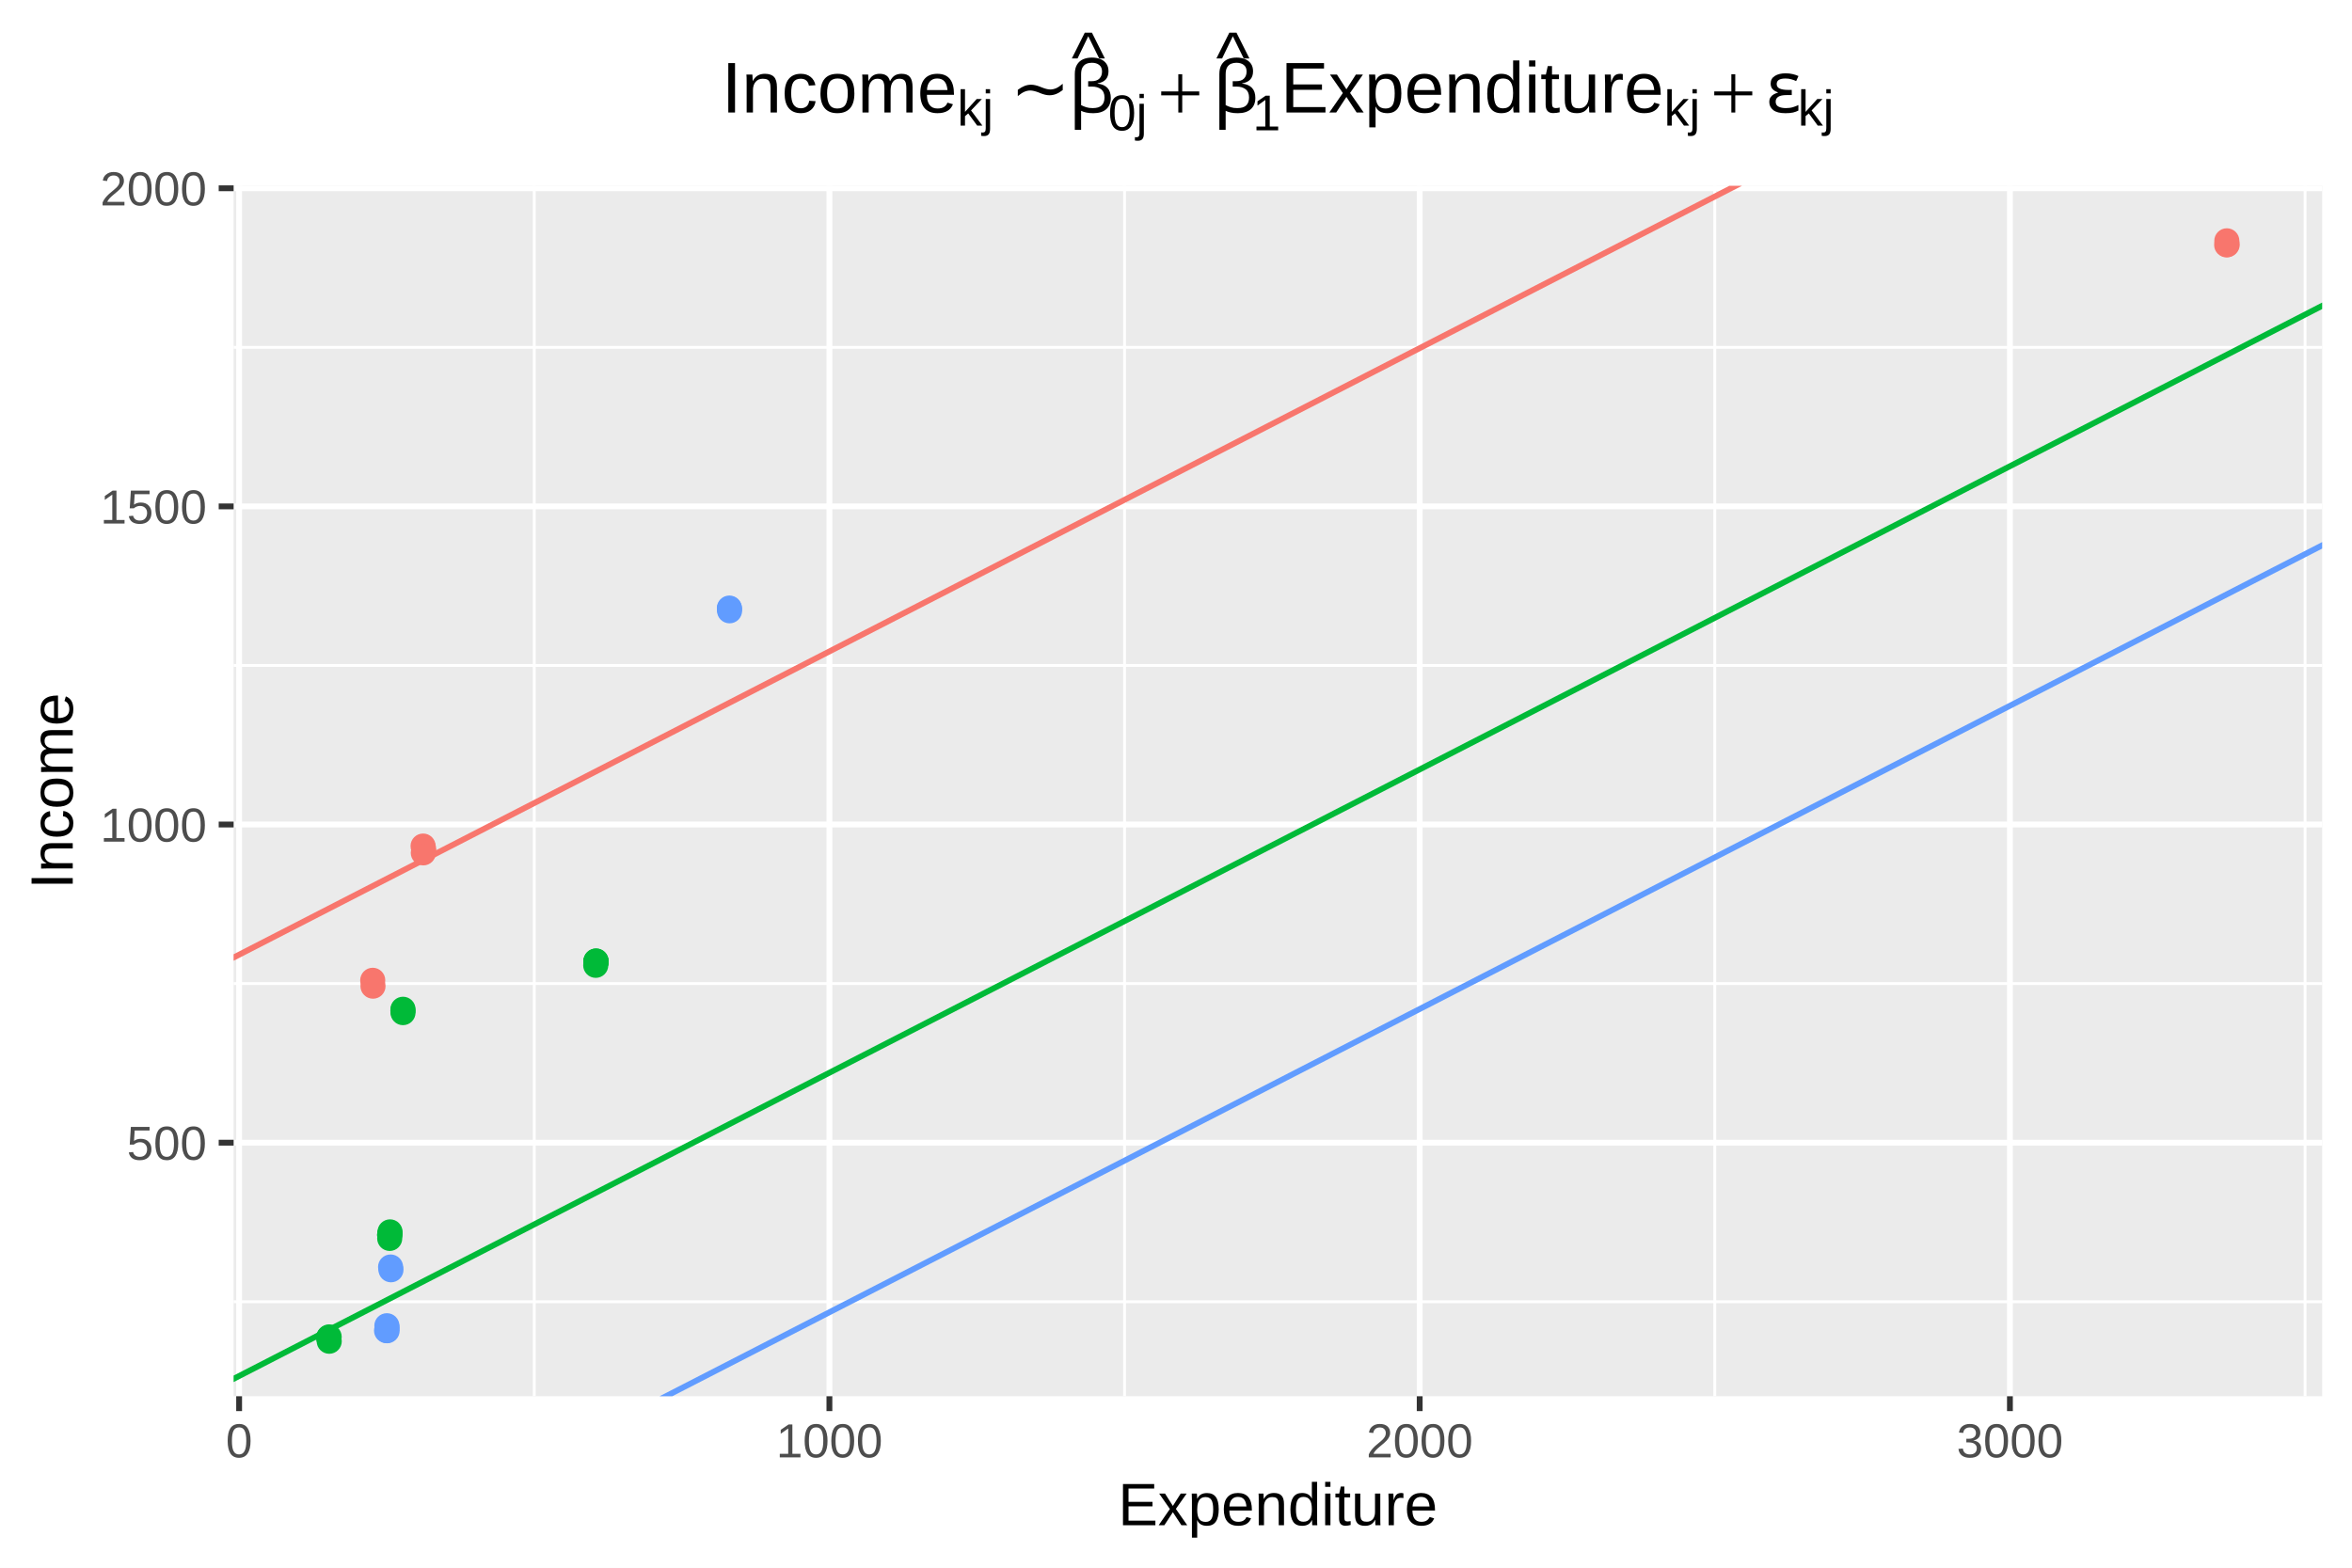
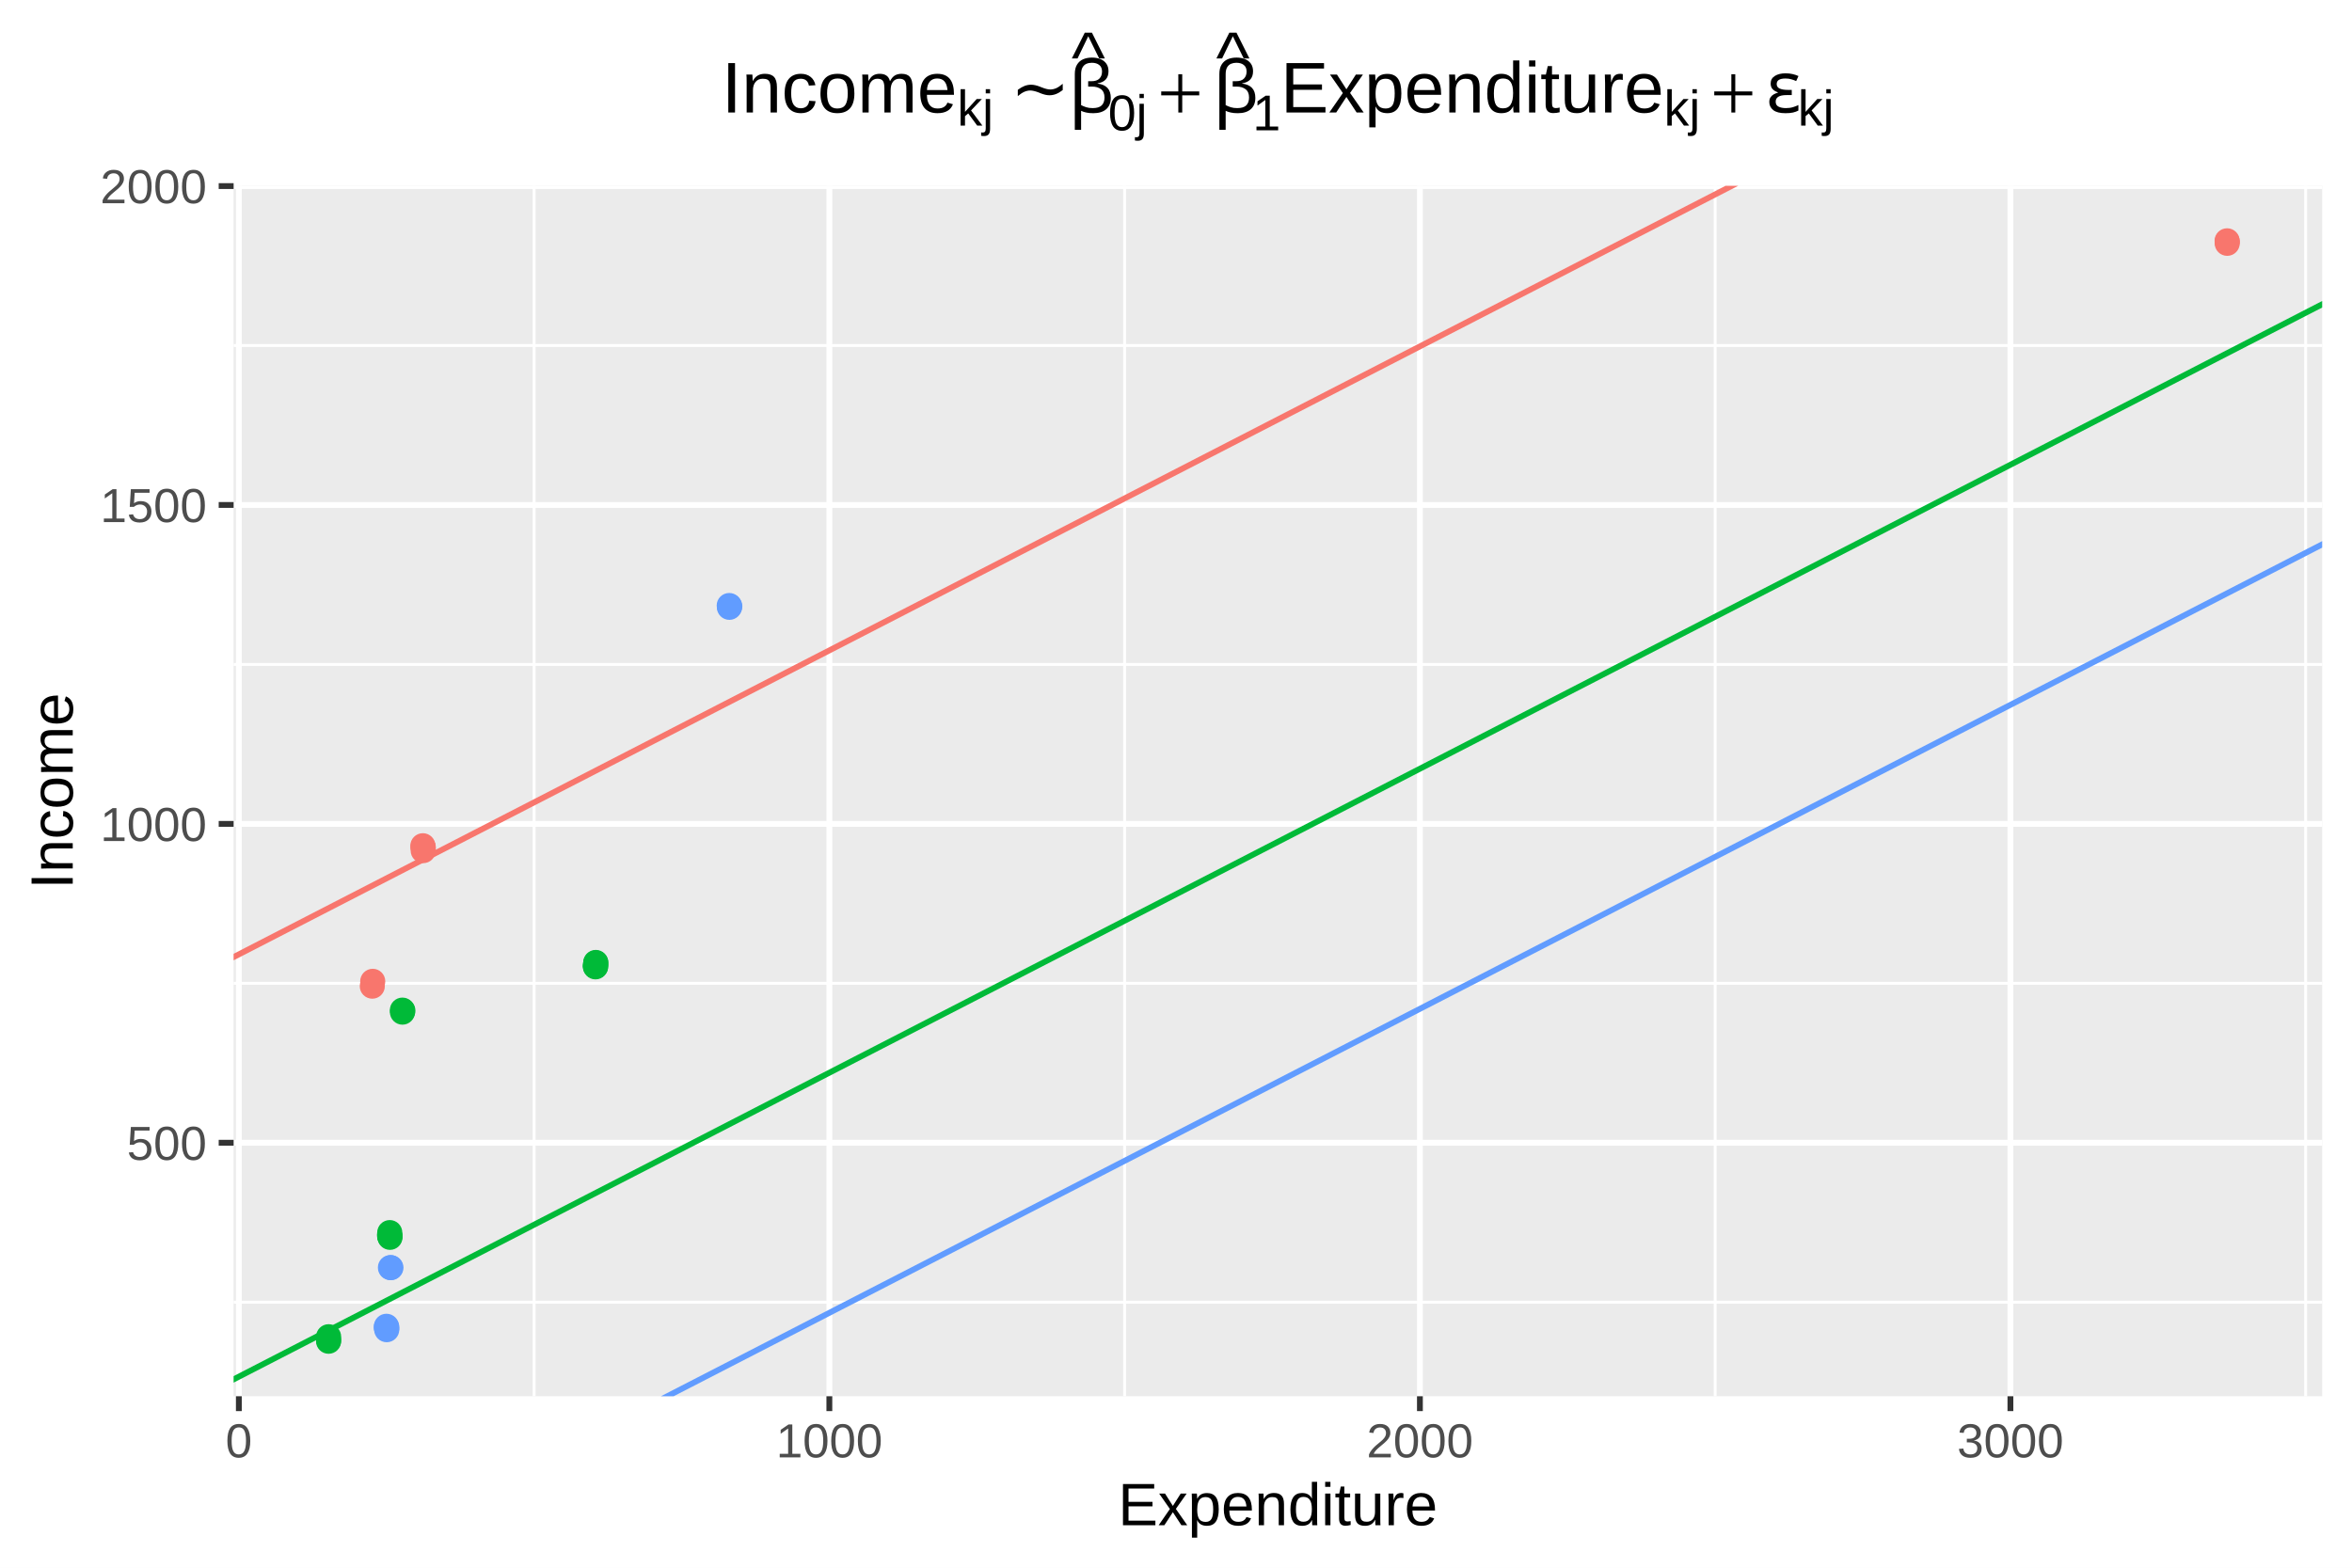
<svg xmlns="http://www.w3.org/2000/svg" width="432.00pt" height="288.00pt" viewBox="0 0 432.00 288.00">
  <g class="svglite">
    <defs>
      <style type="text/css">
    .svglite line, .svglite polyline, .svglite polygon, .svglite path, .svglite rect, .svglite circle {
      fill: none;
      stroke: #000000;
      stroke-linecap: round;
      stroke-linejoin: round;
      stroke-miterlimit: 10.00;
    }
    .svglite text {
      white-space: pre;
    }
    .svglite g.glyphgroup path {
      fill: inherit;
      stroke: none;
    }
  </style>
    </defs>
    <rect width="100%" height="100%" style="stroke: none; fill: #FFFFFF;" />
    <defs>
      <clipPath id="cpMC4wMHw0MzIuMDB8MC4wMHwyODguMDA=">
        <rect x="0.00" y="0.00" width="432.00" height="288.00" />
      </clipPath>
    </defs>
    <g clip-path="url(#cpMC4wMHw0MzIuMDB8MC4wMHwyODguMDA=)">
      <rect x="0" y="0.00" width="432.00" height="288.00" style="stroke-width: 1.07; stroke: #FFFFFF; fill: #FFFFFF;" />
    </g>
    <defs>
      <clipPath id="cpNDIuOTF8NDI2LjUyfDM0LjEzfDI1Ni41MA==">
        <rect x="42.91" y="34.13" width="383.61" height="222.37" />
      </clipPath>
    </defs>
    <g clip-path="url(#cpNDIuOTF8NDI2LjUyfDM0LjEzfDI1Ni41MA==)">
      <rect x="42.91" y="34.13" width="383.61" height="222.37" style="stroke-width: 1.07; stroke: none; fill: #EBEBEB;" />
-       <polyline points="42.91,239.14 426.52,239.14 " style="stroke-width: 0.53; stroke: #FFFFFF; stroke-linecap: butt;" />
-       <polyline points="42.91,180.69 426.52,180.69 " style="stroke-width: 0.53; stroke: #FFFFFF; stroke-linecap: butt;" />
-       <polyline points="42.91,122.25 426.52,122.25 " style="stroke-width: 0.53; stroke: #FFFFFF; stroke-linecap: butt;" />
-       <polyline points="42.91,63.81 426.52,63.81 " style="stroke-width: 0.53; stroke: #FFFFFF; stroke-linecap: butt;" />
-       <polyline points="98.13,256.50 98.13,34.13 " style="stroke-width: 0.53; stroke: #FFFFFF; stroke-linecap: butt;" />
-       <polyline points="206.55,256.50 206.55,34.13 " style="stroke-width: 0.53; stroke: #FFFFFF; stroke-linecap: butt;" />
-       <polyline points="314.96,256.50 314.96,34.13 " style="stroke-width: 0.53; stroke: #FFFFFF; stroke-linecap: butt;" />
-       <polyline points="423.38,256.50 423.38,34.13 " style="stroke-width: 0.53; stroke: #FFFFFF; stroke-linecap: butt;" />
-       <polyline points="42.91,209.92 426.52,209.92 " style="stroke-width: 1.07; stroke: #FFFFFF; stroke-linecap: butt;" />
-       <polyline points="42.91,151.47 426.52,151.47 " style="stroke-width: 1.07; stroke: #FFFFFF; stroke-linecap: butt;" />
-       <polyline points="42.91,93.03 426.52,93.03 " style="stroke-width: 1.07; stroke: #FFFFFF; stroke-linecap: butt;" />
-       <polyline points="42.91,34.59 426.52,34.59 " style="stroke-width: 1.07; stroke: #FFFFFF; stroke-linecap: butt;" />
-       <polyline points="43.92,256.50 43.92,34.13 " style="stroke-width: 1.07; stroke: #FFFFFF; stroke-linecap: butt;" />
-       <polyline points="152.34,256.50 152.34,34.13 " style="stroke-width: 1.07; stroke: #FFFFFF; stroke-linecap: butt;" />
-       <polyline points="260.76,256.50 260.76,34.13 " style="stroke-width: 1.07; stroke: #FFFFFF; stroke-linecap: butt;" />
-       <polyline points="369.17,256.50 369.17,34.13 " style="stroke-width: 1.07; stroke: #FFFFFF; stroke-linecap: butt;" />
-       <circle cx="409.01" cy="44.24" r="1.95" style="stroke-width: 0.71; stroke: #F8766D; fill: #F8766D;" />
-       <circle cx="408.98" cy="44.99" r="1.95" style="stroke-width: 0.71; stroke: #F8766D; fill: #F8766D;" />
-       <circle cx="409.08" cy="44.93" r="1.95" style="stroke-width: 0.71; stroke: #F8766D; fill: #F8766D;" />
-       <circle cx="77.71" cy="155.43" r="1.95" style="stroke-width: 0.71; stroke: #F8766D; fill: #F8766D;" />
-       <circle cx="77.80" cy="155.90" r="1.95" style="stroke-width: 0.71; stroke: #F8766D; fill: #F8766D;" />
-       <circle cx="77.82" cy="156.42" r="1.95" style="stroke-width: 0.71; stroke: #F8766D; fill: #F8766D;" />
-       <circle cx="77.75" cy="156.68" r="1.95" style="stroke-width: 0.71; stroke: #F8766D; fill: #F8766D;" />
-       <circle cx="68.51" cy="181.17" r="1.95" style="stroke-width: 0.71; stroke: #F8766D; fill: #F8766D;" />
-       <circle cx="68.46" cy="180.09" r="1.95" style="stroke-width: 0.71; stroke: #F8766D; fill: #F8766D;" />
-       <circle cx="133.98" cy="111.82" r="1.95" style="stroke-width: 0.71; stroke: #619CFF; fill: #619CFF;" />
-       <circle cx="134.00" cy="112.21" r="1.95" style="stroke-width: 0.71; stroke: #619CFF; fill: #619CFF;" />
-       <circle cx="133.97" cy="111.71" r="1.95" style="stroke-width: 0.71; stroke: #619CFF; fill: #619CFF;" />
-       <circle cx="71.74" cy="232.76" r="1.95" style="stroke-width: 0.71; stroke: #619CFF; fill: #619CFF;" />
-       <circle cx="71.81" cy="233.27" r="1.95" style="stroke-width: 0.71; stroke: #619CFF; fill: #619CFF;" />
-       <circle cx="71.09" cy="243.88" r="1.95" style="stroke-width: 0.71; stroke: #619CFF; fill: #619CFF;" />
-       <circle cx="71.10" cy="244.47" r="1.95" style="stroke-width: 0.71; stroke: #619CFF; fill: #619CFF;" />
-       <circle cx="71.00" cy="244.45" r="1.95" style="stroke-width: 0.71; stroke: #619CFF; fill: #619CFF;" />
-       <circle cx="71.06" cy="243.55" r="1.95" style="stroke-width: 0.71; stroke: #619CFF; fill: #619CFF;" />
-       <circle cx="60.47" cy="246.40" r="1.95" style="stroke-width: 0.71; stroke: #00BA38; fill: #00BA38;" />
-       <circle cx="60.46" cy="245.60" r="1.95" style="stroke-width: 0.71; stroke: #00BA38; fill: #00BA38;" />
-       <circle cx="60.35" cy="245.74" r="1.95" style="stroke-width: 0.71; stroke: #00BA38; fill: #00BA38;" />
-       <circle cx="71.64" cy="226.31" r="1.95" style="stroke-width: 0.71; stroke: #00BA38; fill: #00BA38;" />
-       <circle cx="71.57" cy="226.87" r="1.95" style="stroke-width: 0.71; stroke: #00BA38; fill: #00BA38;" />
-       <circle cx="71.63" cy="226.63" r="1.95" style="stroke-width: 0.71; stroke: #00BA38; fill: #00BA38;" />
-       <circle cx="71.58" cy="227.51" r="1.95" style="stroke-width: 0.71; stroke: #00BA38; fill: #00BA38;" />
-       <circle cx="71.56" cy="226.87" r="1.95" style="stroke-width: 0.71; stroke: #00BA38; fill: #00BA38;" />
-       <circle cx="109.49" cy="176.69" r="1.95" style="stroke-width: 0.71; stroke: #00BA38; fill: #00BA38;" />
-       <circle cx="109.42" cy="177.34" r="1.95" style="stroke-width: 0.71; stroke: #00BA38; fill: #00BA38;" />
-       <circle cx="109.45" cy="176.70" r="1.95" style="stroke-width: 0.71; stroke: #00BA38; fill: #00BA38;" />
-       <circle cx="109.44" cy="176.83" r="1.95" style="stroke-width: 0.71; stroke: #00BA38; fill: #00BA38;" />
-       <circle cx="109.49" cy="176.54" r="1.95" style="stroke-width: 0.71; stroke: #00BA38; fill: #00BA38;" />
-       <circle cx="109.45" cy="176.56" r="1.95" style="stroke-width: 0.71; stroke: #00BA38; fill: #00BA38;" />
-       <circle cx="74.00" cy="185.64" r="1.95" style="stroke-width: 0.71; stroke: #00BA38; fill: #00BA38;" />
-       <circle cx="74.02" cy="186.03" r="1.95" style="stroke-width: 0.71; stroke: #00BA38; fill: #00BA38;" />
-       <circle cx="74.02" cy="185.41" r="1.95" style="stroke-width: 0.71; stroke: #00BA38; fill: #00BA38;" />
-       <line x1="-340.70" y1="373.03" x2="751.54" y2="-188.24" style="stroke-width: 1.07; stroke: #F8766D; stroke-linecap: butt;" />
-       <line x1="-340.70" y1="450.43" x2="810.13" y2="-140.95" style="stroke-width: 1.07; stroke: #00BA38; stroke-linecap: butt;" />
-       <line x1="-310.42" y1="478.87" x2="810.13" y2="-96.94" style="stroke-width: 1.07; stroke: #619CFF; stroke-linecap: butt;" />
+       <polyline points="42.91,239.23 426.52,239.23 " style="stroke-width: 0.53; stroke: #FFFFFF; stroke-linecap: butt;" />
+       <polyline points="42.91,180.65 426.52,180.65 " style="stroke-width: 0.53; stroke: #FFFFFF; stroke-linecap: butt;" />
+       <polyline points="42.91,122.07 426.52,122.07 " style="stroke-width: 0.53; stroke: #FFFFFF; stroke-linecap: butt;" />
+       <polyline points="42.91,63.48 426.52,63.48 " style="stroke-width: 0.53; stroke: #FFFFFF; stroke-linecap: butt;" />
+       <polyline points="98.10,256.50 98.10,34.13 " style="stroke-width: 0.53; stroke: #FFFFFF; stroke-linecap: butt;" />
+       <polyline points="206.56,256.50 206.56,34.13 " style="stroke-width: 0.53; stroke: #FFFFFF; stroke-linecap: butt;" />
+       <polyline points="315.03,256.50 315.03,34.13 " style="stroke-width: 0.53; stroke: #FFFFFF; stroke-linecap: butt;" />
+       <polyline points="423.49,256.50 423.49,34.13 " style="stroke-width: 0.53; stroke: #FFFFFF; stroke-linecap: butt;" />
+       <polyline points="42.91,209.94 426.52,209.94 " style="stroke-width: 1.07; stroke: #FFFFFF; stroke-linecap: butt;" />
+       <polyline points="42.91,151.36 426.52,151.36 " style="stroke-width: 1.07; stroke: #FFFFFF; stroke-linecap: butt;" />
+       <polyline points="42.91,92.77 426.52,92.77 " style="stroke-width: 1.07; stroke: #FFFFFF; stroke-linecap: butt;" />
+       <polyline points="42.91,34.19 426.52,34.19 " style="stroke-width: 1.07; stroke: #FFFFFF; stroke-linecap: butt;" />
+       <polyline points="43.87,256.50 43.87,34.13 " style="stroke-width: 1.07; stroke: #FFFFFF; stroke-linecap: butt;" />
+       <polyline points="152.33,256.50 152.33,34.13 " style="stroke-width: 1.07; stroke: #FFFFFF; stroke-linecap: butt;" />
+       <polyline points="260.80,256.50 260.80,34.13 " style="stroke-width: 1.07; stroke: #FFFFFF; stroke-linecap: butt;" />
+       <polyline points="369.26,256.50 369.26,34.13 " style="stroke-width: 1.07; stroke: #FFFFFF; stroke-linecap: butt;" />
+       <circle cx="409.08" cy="44.38" r="1.95" style="stroke-width: 0.71; stroke: #F8766D; fill: #F8766D;" />
+       <circle cx="409.06" cy="44.24" r="1.95" style="stroke-width: 0.71; stroke: #F8766D; fill: #F8766D;" />
+       <circle cx="409.08" cy="44.70" r="1.95" style="stroke-width: 0.71; stroke: #F8766D; fill: #F8766D;" />
+       <circle cx="77.67" cy="155.37" r="1.95" style="stroke-width: 0.71; stroke: #F8766D; fill: #F8766D;" />
+       <circle cx="77.76" cy="155.76" r="1.95" style="stroke-width: 0.71; stroke: #F8766D; fill: #F8766D;" />
+       <circle cx="77.71" cy="155.63" r="1.95" style="stroke-width: 0.71; stroke: #F8766D; fill: #F8766D;" />
+       <circle cx="77.73" cy="156.27" r="1.95" style="stroke-width: 0.71; stroke: #F8766D; fill: #F8766D;" />
+       <circle cx="68.38" cy="181.17" r="1.95" style="stroke-width: 0.71; stroke: #F8766D; fill: #F8766D;" />
+       <circle cx="68.46" cy="180.28" r="1.95" style="stroke-width: 0.71; stroke: #F8766D; fill: #F8766D;" />
+       <circle cx="133.94" cy="111.24" r="1.95" style="stroke-width: 0.71; stroke: #619CFF; fill: #619CFF;" />
+       <circle cx="134.05" cy="111.38" r="1.95" style="stroke-width: 0.71; stroke: #619CFF; fill: #619CFF;" />
+       <circle cx="133.97" cy="111.57" r="1.95" style="stroke-width: 0.71; stroke: #619CFF; fill: #619CFF;" />
+       <circle cx="71.80" cy="232.88" r="1.95" style="stroke-width: 0.71; stroke: #619CFF; fill: #619CFF;" />
+       <circle cx="71.71" cy="232.87" r="1.95" style="stroke-width: 0.71; stroke: #619CFF; fill: #619CFF;" />
+       <circle cx="71.06" cy="243.89" r="1.95" style="stroke-width: 0.71; stroke: #619CFF; fill: #619CFF;" />
+       <circle cx="70.98" cy="243.65" r="1.95" style="stroke-width: 0.71; stroke: #619CFF; fill: #619CFF;" />
+       <circle cx="71.03" cy="244.28" r="1.95" style="stroke-width: 0.71; stroke: #619CFF; fill: #619CFF;" />
+       <circle cx="70.94" cy="243.87" r="1.95" style="stroke-width: 0.71; stroke: #619CFF; fill: #619CFF;" />
+       <circle cx="60.36" cy="245.57" r="1.95" style="stroke-width: 0.71; stroke: #00BA38; fill: #00BA38;" />
+       <circle cx="60.35" cy="246.40" r="1.95" style="stroke-width: 0.71; stroke: #00BA38; fill: #00BA38;" />
+       <circle cx="60.37" cy="246.20" r="1.95" style="stroke-width: 0.71; stroke: #00BA38; fill: #00BA38;" />
+       <circle cx="71.59" cy="227.13" r="1.95" style="stroke-width: 0.71; stroke: #00BA38; fill: #00BA38;" />
+       <circle cx="71.54" cy="226.89" r="1.95" style="stroke-width: 0.71; stroke: #00BA38; fill: #00BA38;" />
+       <circle cx="71.59" cy="226.44" r="1.95" style="stroke-width: 0.71; stroke: #00BA38; fill: #00BA38;" />
+       <circle cx="71.63" cy="227.31" r="1.95" style="stroke-width: 0.71; stroke: #00BA38; fill: #00BA38;" />
+       <circle cx="71.61" cy="227.05" r="1.95" style="stroke-width: 0.71; stroke: #00BA38; fill: #00BA38;" />
+       <circle cx="109.43" cy="176.81" r="1.95" style="stroke-width: 0.71; stroke: #00BA38; fill: #00BA38;" />
+       <circle cx="109.42" cy="177.49" r="1.95" style="stroke-width: 0.71; stroke: #00BA38; fill: #00BA38;" />
+       <circle cx="109.38" cy="177.62" r="1.95" style="stroke-width: 0.71; stroke: #00BA38; fill: #00BA38;" />
+       <circle cx="109.36" cy="177.27" r="1.95" style="stroke-width: 0.71; stroke: #00BA38; fill: #00BA38;" />
+       <circle cx="109.43" cy="176.90" r="1.95" style="stroke-width: 0.71; stroke: #00BA38; fill: #00BA38;" />
+       <circle cx="109.35" cy="177.51" r="1.95" style="stroke-width: 0.71; stroke: #00BA38; fill: #00BA38;" />
+       <circle cx="73.92" cy="185.94" r="1.95" style="stroke-width: 0.71; stroke: #00BA38; fill: #00BA38;" />
+       <circle cx="73.91" cy="185.57" r="1.95" style="stroke-width: 0.71; stroke: #00BA38; fill: #00BA38;" />
+       <circle cx="74.00" cy="185.68" r="1.95" style="stroke-width: 0.71; stroke: #00BA38; fill: #00BA38;" />
+       <line x1="-340.70" y1="373.33" x2="750.00" y2="-188.24" style="stroke-width: 1.07; stroke: #F8766D; stroke-linecap: butt;" />
+       <line x1="-340.70" y1="450.91" x2="810.13" y2="-141.61" style="stroke-width: 1.07; stroke: #00BA38; stroke-linecap: butt;" />
+       <line x1="-309.33" y1="478.87" x2="810.13" y2="-97.50" style="stroke-width: 1.07; stroke: #619CFF; stroke-linecap: butt;" />
    </g>
    <g clip-path="url(#cpMC4wMHw0MzIuMDB8MC4wMHwyODguMDA=)">
-       <text x="37.98" y="213.07" text-anchor="end" style="font-size: 8.80px;fill: #4D4D4D; font-family: &quot;Arial&quot;;" textLength="14.67px" lengthAdjust="spacingAndGlyphs">500</text>
-       <text x="37.98" y="154.62" text-anchor="end" style="font-size: 8.80px;fill: #4D4D4D; font-family: &quot;Arial&quot;;" textLength="19.56px" lengthAdjust="spacingAndGlyphs">1000</text>
-       <text x="37.98" y="96.18" text-anchor="end" style="font-size: 8.80px;fill: #4D4D4D; font-family: &quot;Arial&quot;;" textLength="19.56px" lengthAdjust="spacingAndGlyphs">1500</text>
-       <text x="37.98" y="37.74" text-anchor="end" style="font-size: 8.80px;fill: #4D4D4D; font-family: &quot;Arial&quot;;" textLength="19.56px" lengthAdjust="spacingAndGlyphs">2000</text>
-       <polyline points="40.17,209.92 42.91,209.92 " style="stroke-width: 1.07; stroke: #333333; stroke-linecap: butt;" />
-       <polyline points="40.17,151.47 42.91,151.47 " style="stroke-width: 1.07; stroke: #333333; stroke-linecap: butt;" />
-       <polyline points="40.17,93.03 42.91,93.03 " style="stroke-width: 1.07; stroke: #333333; stroke-linecap: butt;" />
-       <polyline points="40.17,34.59 42.91,34.59 " style="stroke-width: 1.07; stroke: #333333; stroke-linecap: butt;" />
-       <polyline points="43.92,259.24 43.92,256.50 " style="stroke-width: 1.07; stroke: #333333; stroke-linecap: butt;" />
-       <polyline points="152.34,259.24 152.34,256.50 " style="stroke-width: 1.07; stroke: #333333; stroke-linecap: butt;" />
-       <polyline points="260.76,259.24 260.76,256.50 " style="stroke-width: 1.07; stroke: #333333; stroke-linecap: butt;" />
-       <polyline points="369.17,259.24 369.17,256.50 " style="stroke-width: 1.07; stroke: #333333; stroke-linecap: butt;" />
-       <text x="43.92" y="267.74" text-anchor="middle" style="font-size: 8.80px;fill: #4D4D4D; font-family: &quot;Arial&quot;;" textLength="4.89px" lengthAdjust="spacingAndGlyphs">0</text>
-       <text x="152.34" y="267.74" text-anchor="middle" style="font-size: 8.80px;fill: #4D4D4D; font-family: &quot;Arial&quot;;" textLength="19.56px" lengthAdjust="spacingAndGlyphs">1000</text>
-       <text x="260.76" y="267.74" text-anchor="middle" style="font-size: 8.80px;fill: #4D4D4D; font-family: &quot;Arial&quot;;" textLength="19.56px" lengthAdjust="spacingAndGlyphs">2000</text>
-       <text x="369.17" y="267.74" text-anchor="middle" style="font-size: 8.80px;fill: #4D4D4D; font-family: &quot;Arial&quot;;" textLength="19.56px" lengthAdjust="spacingAndGlyphs">3000</text>
+       <text x="37.98" y="213.09" text-anchor="end" style="font-size: 8.80px;fill: #4D4D4D; font-family: &quot;Arial&quot;;" textLength="14.67px" lengthAdjust="spacingAndGlyphs">500</text>
+       <text x="37.98" y="154.51" text-anchor="end" style="font-size: 8.80px;fill: #4D4D4D; font-family: &quot;Arial&quot;;" textLength="19.56px" lengthAdjust="spacingAndGlyphs">1000</text>
+       <text x="37.98" y="95.92" text-anchor="end" style="font-size: 8.80px;fill: #4D4D4D; font-family: &quot;Arial&quot;;" textLength="19.56px" lengthAdjust="spacingAndGlyphs">1500</text>
+       <text x="37.98" y="37.34" text-anchor="end" style="font-size: 8.80px;fill: #4D4D4D; font-family: &quot;Arial&quot;;" textLength="19.56px" lengthAdjust="spacingAndGlyphs">2000</text>
+       <polyline points="40.17,209.94 42.91,209.94 " style="stroke-width: 1.07; stroke: #333333; stroke-linecap: butt;" />
+       <polyline points="40.17,151.36 42.91,151.36 " style="stroke-width: 1.07; stroke: #333333; stroke-linecap: butt;" />
+       <polyline points="40.17,92.77 42.91,92.77 " style="stroke-width: 1.07; stroke: #333333; stroke-linecap: butt;" />
+       <polyline points="40.17,34.19 42.91,34.19 " style="stroke-width: 1.07; stroke: #333333; stroke-linecap: butt;" />
+       <polyline points="43.87,259.24 43.87,256.50 " style="stroke-width: 1.07; stroke: #333333; stroke-linecap: butt;" />
+       <polyline points="152.33,259.24 152.33,256.50 " style="stroke-width: 1.07; stroke: #333333; stroke-linecap: butt;" />
+       <polyline points="260.80,259.24 260.80,256.50 " style="stroke-width: 1.07; stroke: #333333; stroke-linecap: butt;" />
+       <polyline points="369.26,259.24 369.26,256.50 " style="stroke-width: 1.07; stroke: #333333; stroke-linecap: butt;" />
+       <text x="43.87" y="267.74" text-anchor="middle" style="font-size: 8.80px;fill: #4D4D4D; font-family: &quot;Arial&quot;;" textLength="4.89px" lengthAdjust="spacingAndGlyphs">0</text>
+       <text x="152.33" y="267.74" text-anchor="middle" style="font-size: 8.80px;fill: #4D4D4D; font-family: &quot;Arial&quot;;" textLength="19.56px" lengthAdjust="spacingAndGlyphs">1000</text>
+       <text x="260.80" y="267.74" text-anchor="middle" style="font-size: 8.80px;fill: #4D4D4D; font-family: &quot;Arial&quot;;" textLength="19.56px" lengthAdjust="spacingAndGlyphs">2000</text>
+       <text x="369.26" y="267.74" text-anchor="middle" style="font-size: 8.80px;fill: #4D4D4D; font-family: &quot;Arial&quot;;" textLength="19.56px" lengthAdjust="spacingAndGlyphs">3000</text>
      <text x="234.71" y="280.20" text-anchor="middle" style="font-size: 11.00px; font-family: &quot;Arial&quot;;" textLength="58.75px" lengthAdjust="spacingAndGlyphs">Expenditure</text>
      <text transform="translate(13.36,145.32) rotate(-90)" text-anchor="middle" style="font-size: 11.00px; font-family: &quot;Arial&quot;;" textLength="36.09px" lengthAdjust="spacingAndGlyphs">Income</text>
      <text x="132.55" y="20.67" style="font-size: 13.20px; font-family: &quot;Arial&quot;;" textLength="3.66px" lengthAdjust="spacingAndGlyphs">I</text>
      <text x="136.22" y="20.67" style="font-size: 13.20px; font-family: &quot;Arial&quot;;" textLength="7.33px" lengthAdjust="spacingAndGlyphs">n</text>
      <text x="143.55" y="20.67" style="font-size: 13.20px; font-family: &quot;Arial&quot;;" textLength="6.59px" lengthAdjust="spacingAndGlyphs">c</text>
      <text x="150.15" y="20.67" style="font-size: 13.20px; font-family: &quot;Arial&quot;;" textLength="7.33px" lengthAdjust="spacingAndGlyphs">o</text>
      <text x="157.49" y="20.67" style="font-size: 13.20px; font-family: &quot;Arial&quot;;" textLength="10.98px" lengthAdjust="spacingAndGlyphs">m</text>
      <text x="168.47" y="20.67" style="font-size: 13.20px; font-family: &quot;Arial&quot;;" textLength="7.33px" lengthAdjust="spacingAndGlyphs">e</text>
      <text x="175.81" y="23.07" style="font-size: 9.24px; font-family: &quot;Arial&quot;;" textLength="4.62px" lengthAdjust="spacingAndGlyphs">k</text>
      <text x="180.43" y="23.07" style="font-size: 9.24px; font-family: &quot;Arial&quot;;" textLength="2.05px" lengthAdjust="spacingAndGlyphs">j</text>
      <text x="185.54" y="20.67" style="font-size: 13.20px; font-family: &quot;Arial&quot;;" textLength="7.25px" lengthAdjust="spacingAndGlyphs">∼</text>
      <text x="196.29" y="20.67" style="font-size: 13.20px; font-family: &quot;Symbol&quot;;" textLength="7.23px" lengthAdjust="spacingAndGlyphs">β</text>
      <text x="196.81" y="15.08" style="font-size: 13.20px; font-family: &quot;Arial&quot;;" textLength="6.19px" lengthAdjust="spacingAndGlyphs">^</text>
      <text x="203.53" y="23.94" style="font-size: 9.24px; font-family: &quot;Arial&quot;;" textLength="5.14px" lengthAdjust="spacingAndGlyphs">0</text>
      <text x="208.67" y="23.94" style="font-size: 9.24px; font-family: &quot;Arial&quot;;" textLength="2.05px" lengthAdjust="spacingAndGlyphs">j</text>
      <text x="213.16" y="20.67" style="font-size: 13.20px; font-family: &quot;Symbol&quot;;" textLength="7.23px" lengthAdjust="spacingAndGlyphs">+</text>
      <text x="222.84" y="20.67" style="font-size: 13.20px; font-family: &quot;Symbol&quot;;" textLength="7.23px" lengthAdjust="spacingAndGlyphs">β</text>
      <text x="223.36" y="15.08" style="font-size: 13.20px; font-family: &quot;Arial&quot;;" textLength="6.19px" lengthAdjust="spacingAndGlyphs">^</text>
      <text x="230.08" y="23.94" style="font-size: 9.24px; font-family: &quot;Arial&quot;;" textLength="5.14px" lengthAdjust="spacingAndGlyphs">1</text>
      <text x="235.22" y="20.67" style="font-size: 13.20px; font-family: &quot;Arial&quot;;" textLength="8.80px" lengthAdjust="spacingAndGlyphs">E</text>
      <text x="244.02" y="20.67" style="font-size: 13.20px; font-family: &quot;Arial&quot;;" textLength="6.59px" lengthAdjust="spacingAndGlyphs">x</text>
      <text x="250.61" y="20.67" style="font-size: 13.20px; font-family: &quot;Arial&quot;;" textLength="7.33px" lengthAdjust="spacingAndGlyphs">p</text>
      <text x="257.95" y="20.67" style="font-size: 13.20px; font-family: &quot;Arial&quot;;" textLength="7.33px" lengthAdjust="spacingAndGlyphs">e</text>
      <text x="265.28" y="20.67" style="font-size: 13.20px; font-family: &quot;Arial&quot;;" textLength="7.33px" lengthAdjust="spacingAndGlyphs">n</text>
      <text x="272.62" y="20.67" style="font-size: 13.20px; font-family: &quot;Arial&quot;;" textLength="7.33px" lengthAdjust="spacingAndGlyphs">d</text>
      <text x="279.96" y="20.67" style="font-size: 13.20px; font-family: &quot;Arial&quot;;" textLength="2.94px" lengthAdjust="spacingAndGlyphs">i</text>
      <text x="282.89" y="20.67" style="font-size: 13.20px; font-family: &quot;Arial&quot;;" textLength="3.66px" lengthAdjust="spacingAndGlyphs">t</text>
      <text x="286.55" y="20.67" style="font-size: 13.20px; font-family: &quot;Arial&quot;;" textLength="7.33px" lengthAdjust="spacingAndGlyphs">u</text>
      <text x="293.89" y="20.67" style="font-size: 13.20px; font-family: &quot;Arial&quot;;" textLength="4.39px" lengthAdjust="spacingAndGlyphs">r</text>
      <text x="298.28" y="20.67" style="font-size: 13.20px; font-family: &quot;Arial&quot;;" textLength="7.33px" lengthAdjust="spacingAndGlyphs">e</text>
      <text x="305.62" y="23.07" style="font-size: 9.24px; font-family: &quot;Arial&quot;;" textLength="4.62px" lengthAdjust="spacingAndGlyphs">k</text>
      <text x="310.24" y="23.07" style="font-size: 9.24px; font-family: &quot;Arial&quot;;" textLength="2.05px" lengthAdjust="spacingAndGlyphs">j</text>
      <text x="314.74" y="20.67" style="font-size: 13.20px; font-family: &quot;Symbol&quot;;" textLength="7.23px" lengthAdjust="spacingAndGlyphs">+</text>
      <text x="324.41" y="20.67" style="font-size: 13.20px; font-family: &quot;Symbol&quot;;" textLength="5.78px" lengthAdjust="spacingAndGlyphs">ε</text>
      <text x="330.20" y="23.07" style="font-size: 9.24px; font-family: &quot;Arial&quot;;" textLength="4.62px" lengthAdjust="spacingAndGlyphs">k</text>
      <text x="334.82" y="23.07" style="font-size: 9.24px; font-family: &quot;Arial&quot;;" textLength="2.05px" lengthAdjust="spacingAndGlyphs">j</text>
    </g>
  </g>
</svg>
